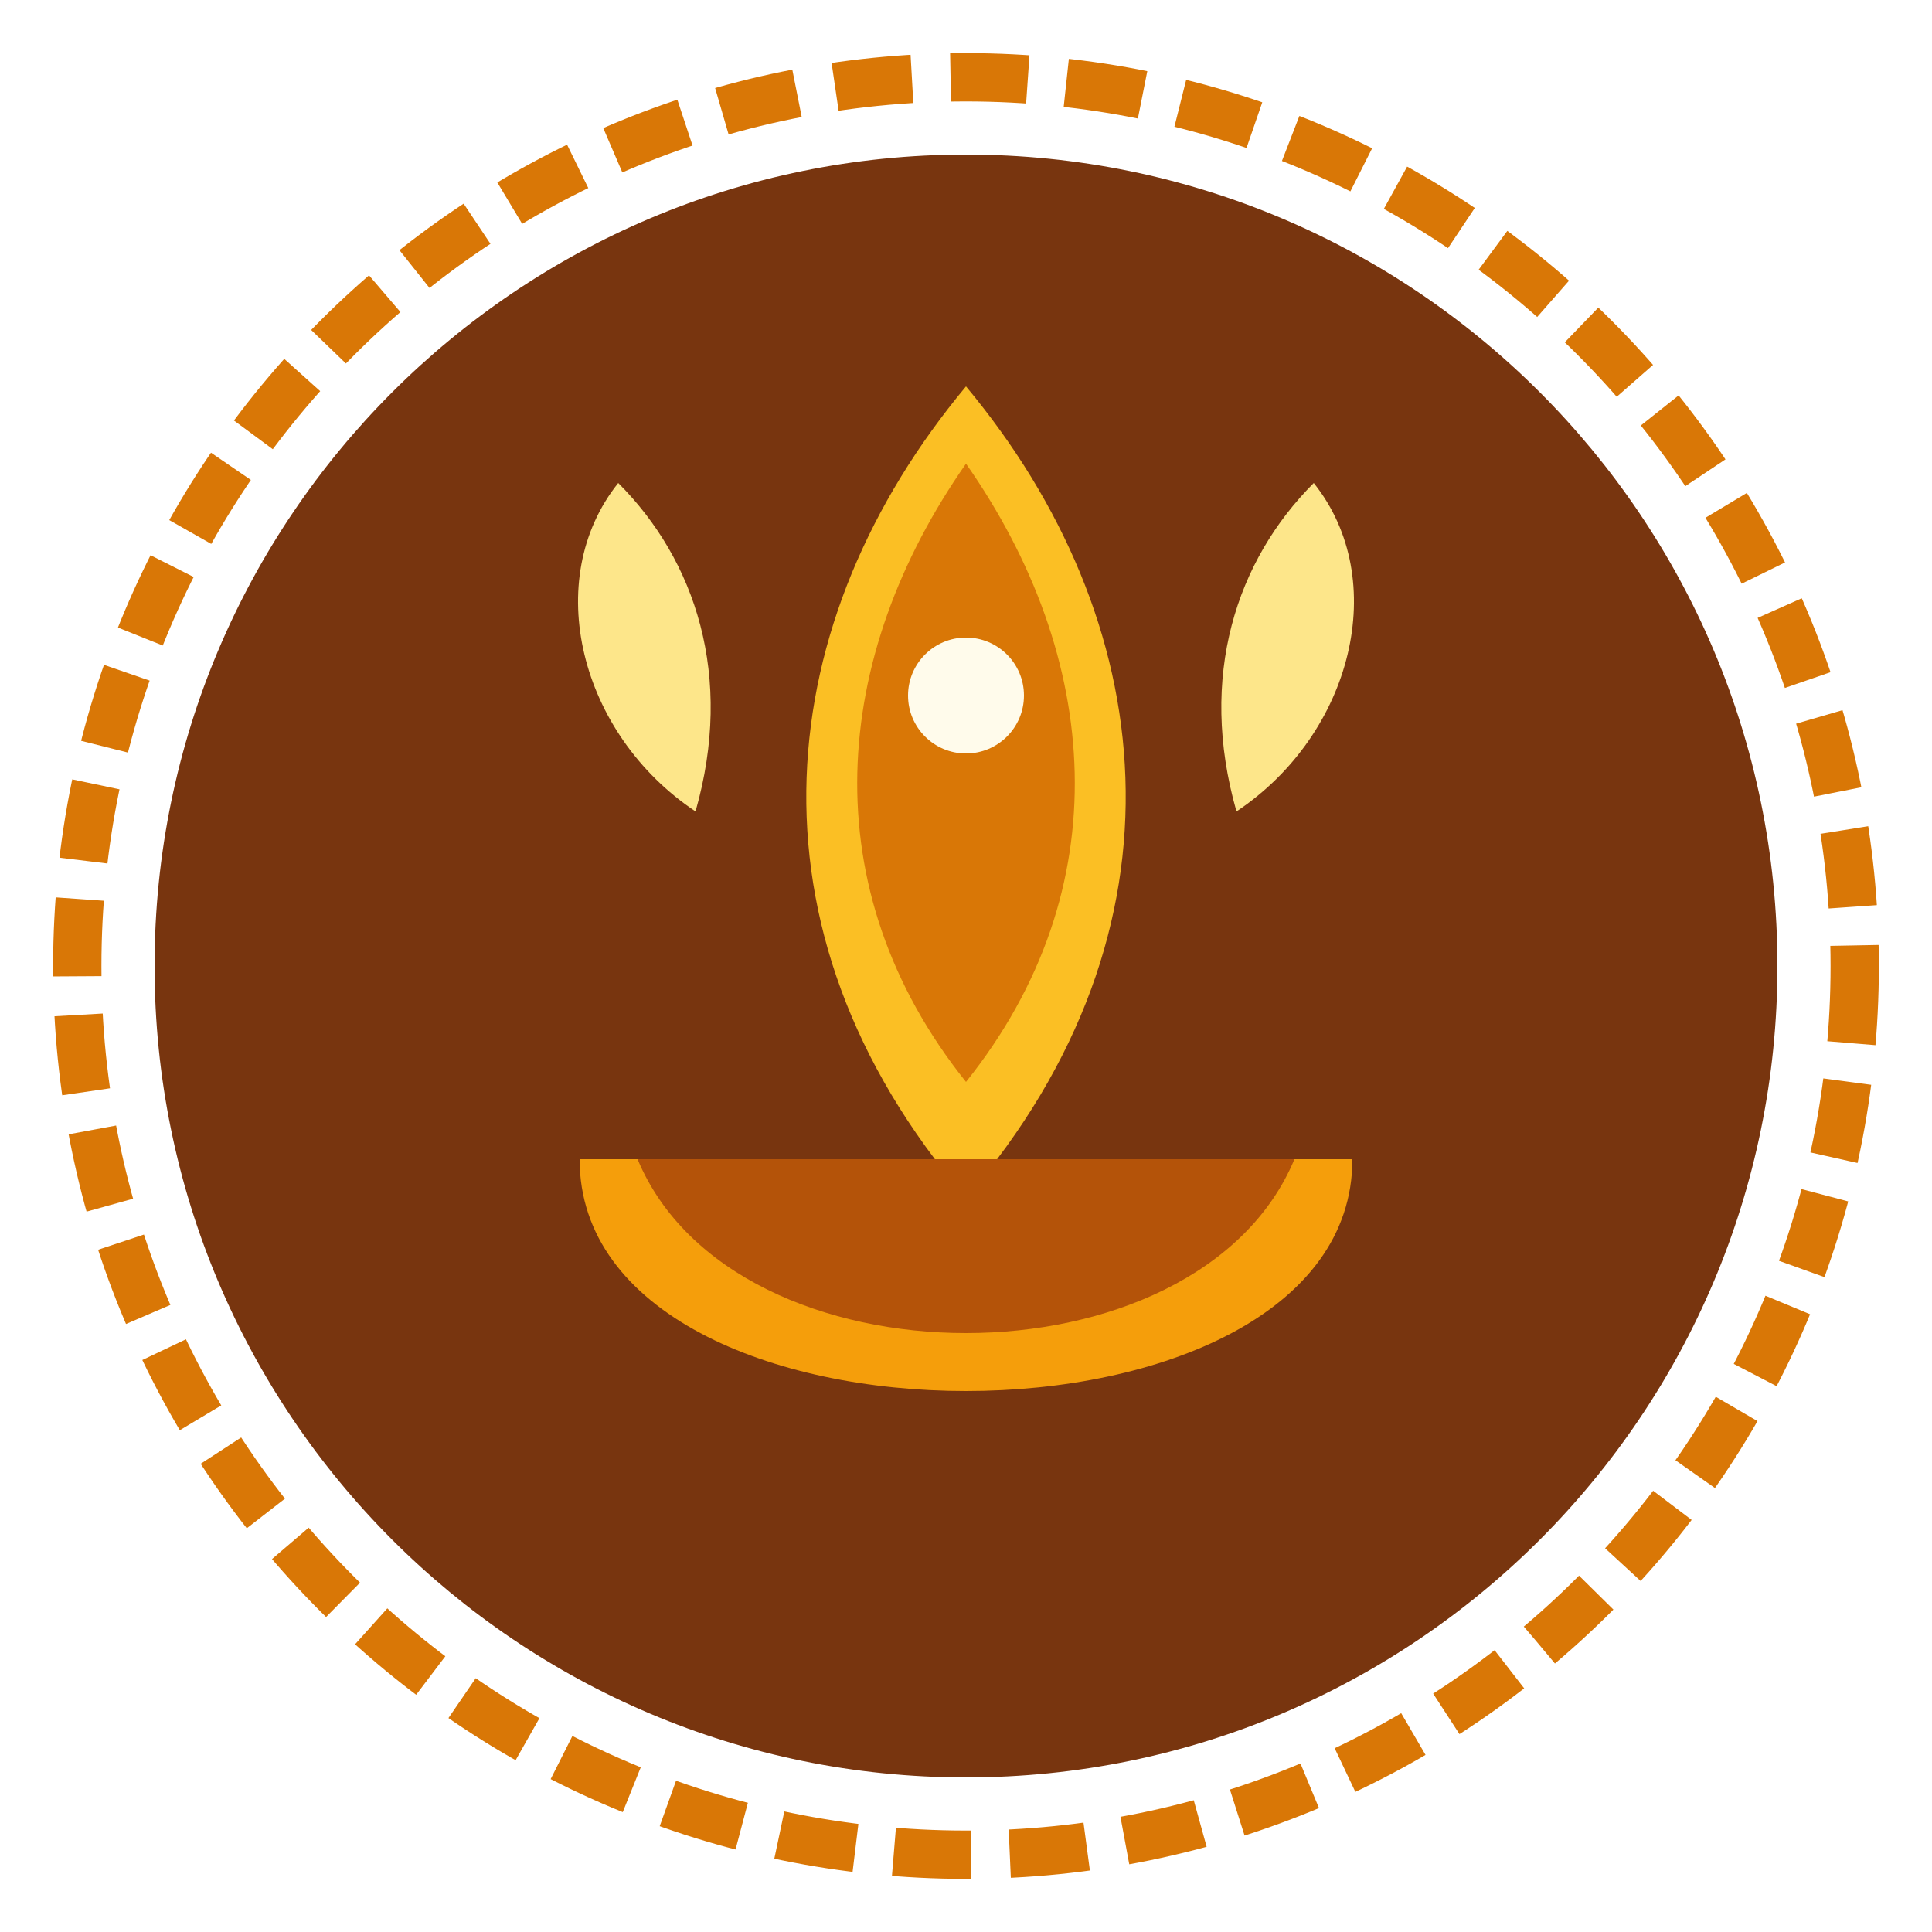
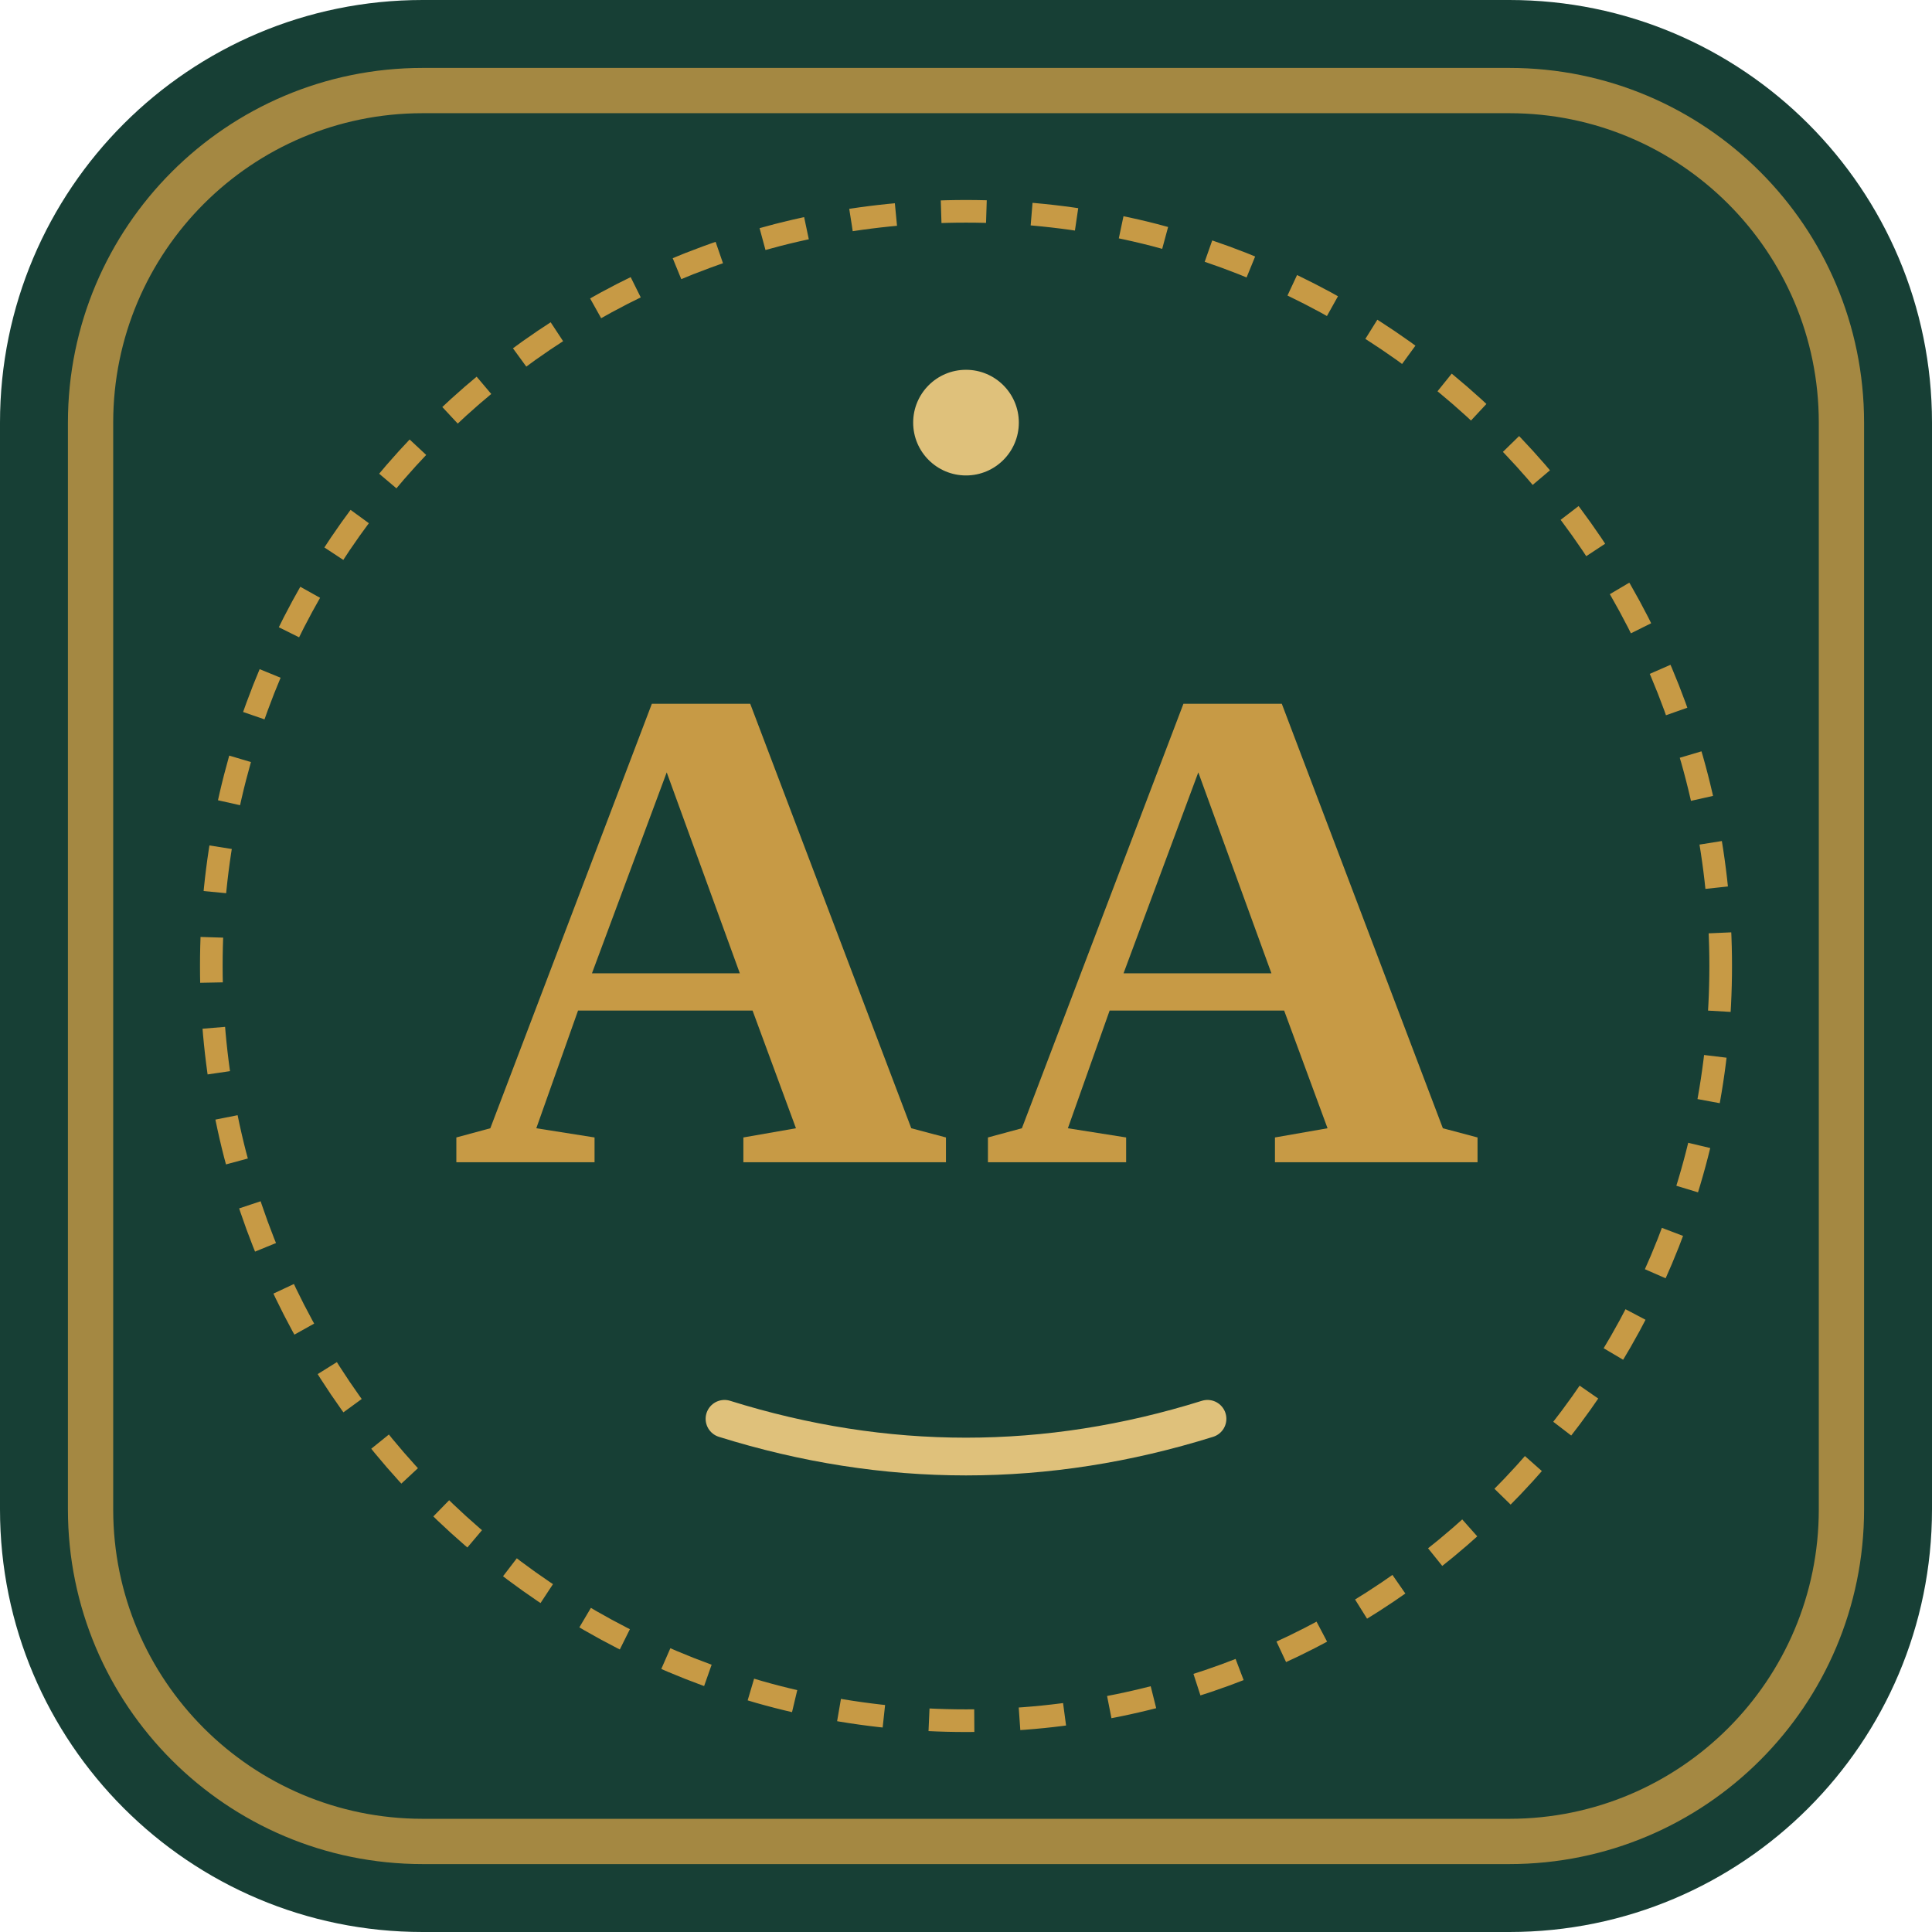
- <svg xmlns="http://www.w3.org/2000/svg" viewBox="0 0 100 100" fill="none">
-   <circle cx="50" cy="50" r="46" stroke="#D97706" stroke-width="2.5" stroke-dasharray="4 2" />
-   <circle cx="50" cy="50" r="42" fill="#78350F" />
-   <path d="M50 20 C40 32, 38 48, 50 62 C62 48, 60 32, 50 20 Z" fill="#FBBF24" />
-   <path d="M50 24 C43 34, 42 46, 50 56 C58 46, 57 34, 50 24 Z" fill="#D97706" />
-   <path d="M36 42 C30 38, 28 30, 32 25 C36 29, 38 35, 36 42 Z" fill="#FDE68A" />
-   <path d="M64 42 C70 38, 72 30, 68 25 C64 29, 62 35, 64 42 Z" fill="#FDE68A" />
-   <path d="M30 60 C30 76, 70 76, 70 60 Z" fill="#F59E0B" />
-   <path d="M33 60 C38 72, 62 72, 67 60 Z" fill="#B45309" />
-   <circle cx="50" cy="36" r="3" fill="#FFFBEB" />
+ <svg xmlns="http://www.w3.org/2000/svg" viewBox="0 0 128 128" width="128" height="128">
+   <rect width="128" height="128" rx="28" fill="#173F35" />
+   <rect x="6" y="6" width="116" height="116" rx="22" fill="none" stroke="#C79A45" stroke-width="3" stroke-opacity="0.8" />
+   <circle cx="64" cy="64" r="50" fill="none" stroke="#C79A45" stroke-width="1.5" stroke-dasharray="3 3" />
+   <text x="64" y="77" font-family="'Playfair Display', Georgia, 'Times New Roman', serif" font-size="46" font-weight="900" fill="#C79A45" text-anchor="middle" letter-spacing="2">AA</text>
+   <path d="M48 94 Q64 99 80 94" fill="none" stroke="#DFC17B" stroke-width="2.5" stroke-linecap="round" />
+   <circle cx="64" cy="28" r="3.5" fill="#DFC17B" />
</svg>
